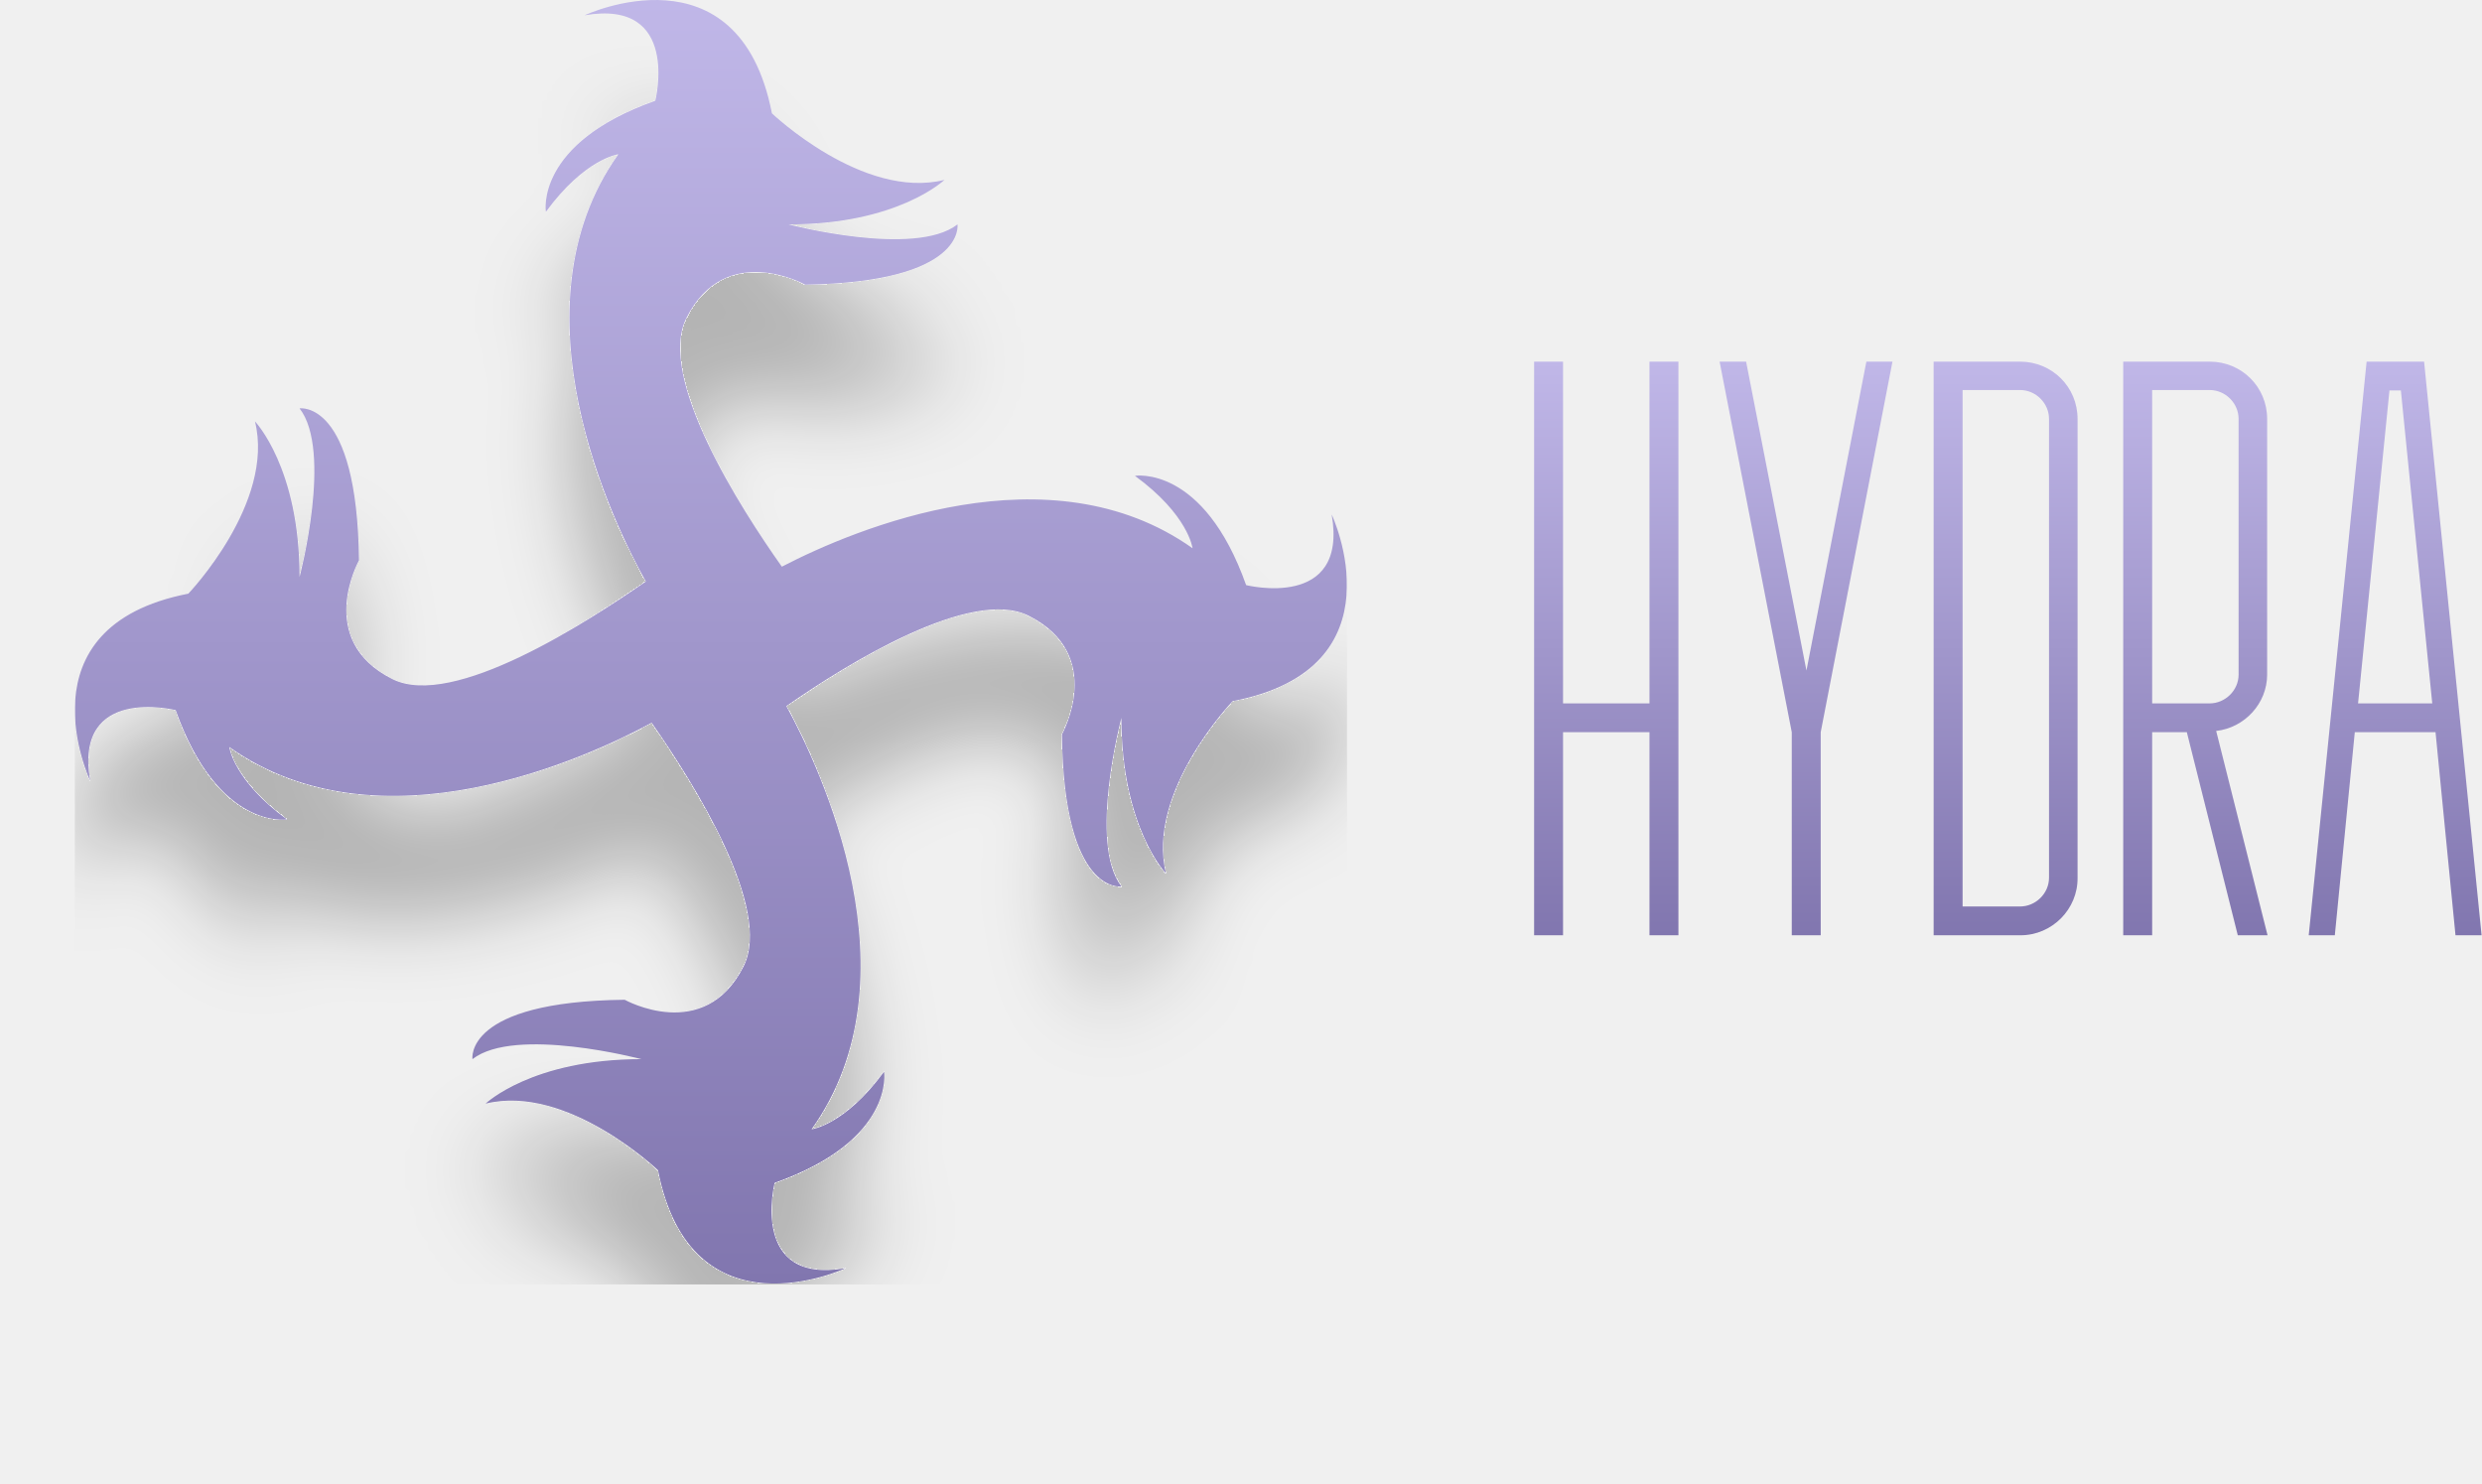
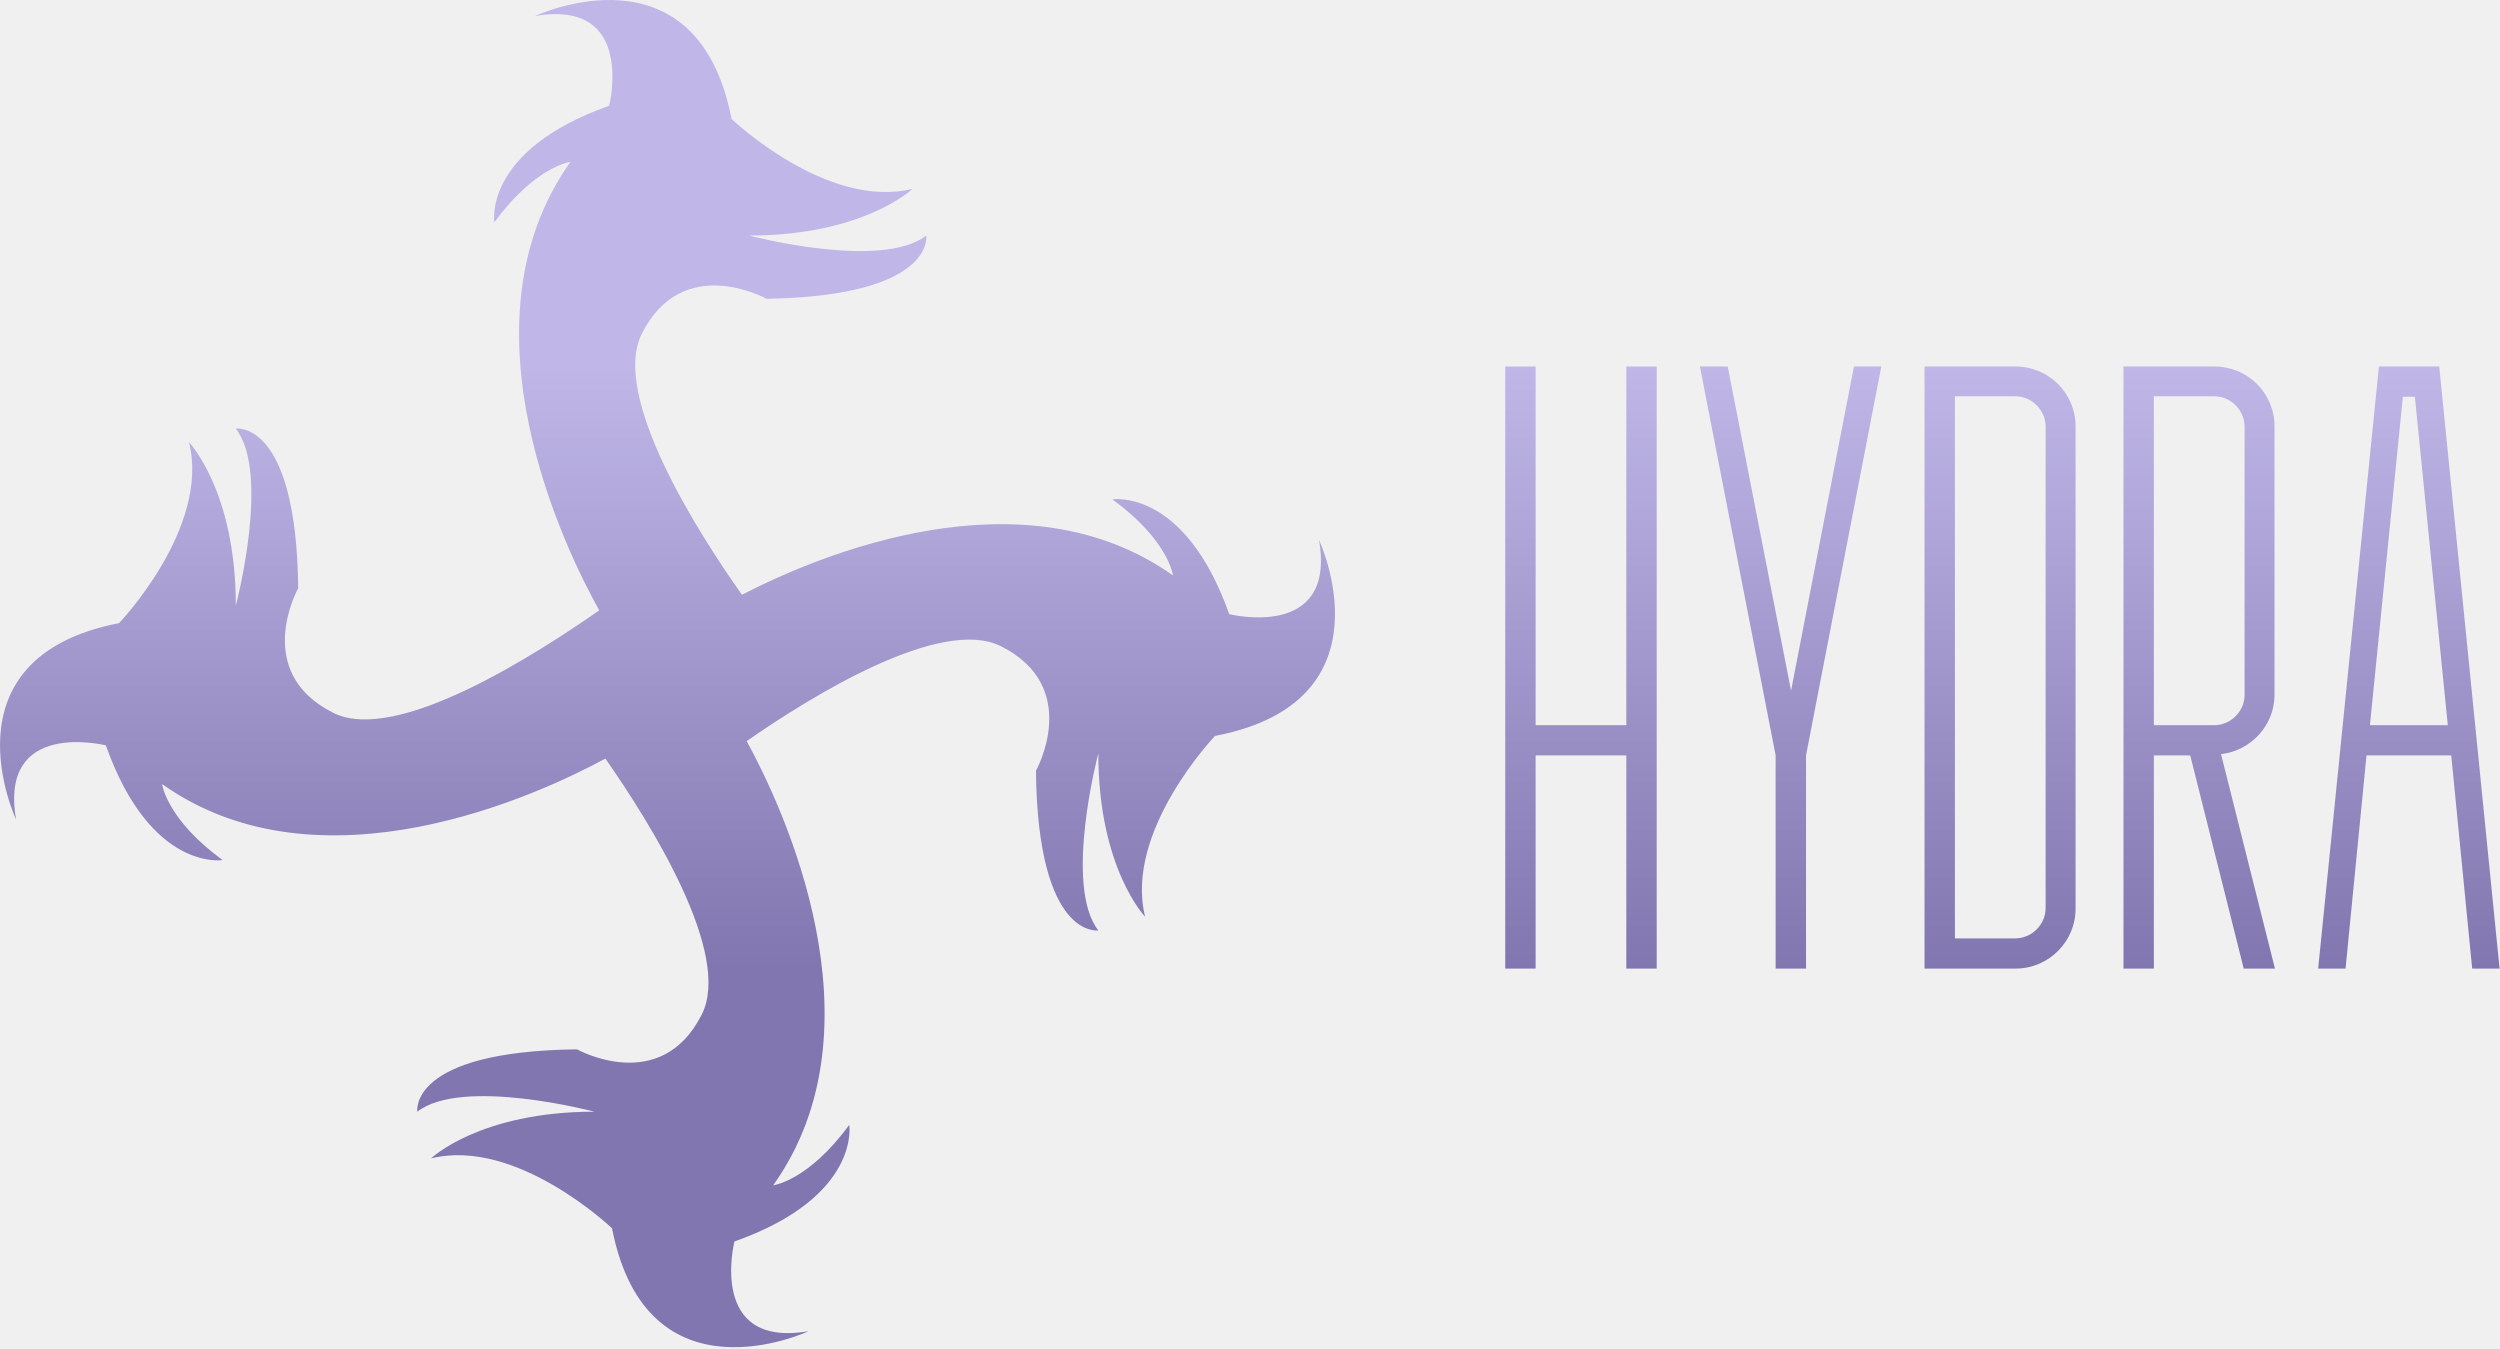
- <svg xmlns="http://www.w3.org/2000/svg" width="199" height="119" viewBox="0 0 199 119" fill="none">
-   <g clip-path="url(#clip0_104_46)" filter="url(#filter0_d_104_46)">
-     <path d="M106.772 41.258C108.108 48.976 99.912 46.92 99.912 46.92C96.482 37.255 90.994 38.156 90.994 38.156C95.291 41.294 95.616 43.963 95.616 43.963C84.17 35.848 68.608 42.376 62.687 45.441C59.365 40.753 52.649 30.258 55.032 25.498C58.173 19.259 64.564 22.829 64.564 22.829C77.49 22.613 76.768 17.996 76.768 17.996C73.338 20.665 63.228 17.996 63.228 17.996C72.002 17.996 75.721 14.426 75.721 14.426C69.186 16.049 61.892 9.088 61.892 9.088C59.221 -4.58 46.872 1.226 46.872 1.226C54.599 -0.108 52.541 8.079 52.541 8.079C42.864 11.505 43.767 16.986 43.767 16.986C46.908 12.695 49.58 12.37 49.58 12.37C40.734 24.812 49.255 42.123 51.783 46.631C47.161 49.841 36.329 56.91 31.455 54.457C25.209 51.32 28.783 44.936 28.783 44.936C28.639 32.025 24.017 32.747 24.017 32.747C26.689 36.173 24.017 46.271 24.017 46.271C24.017 37.507 20.443 33.792 20.443 33.792C22.067 40.32 15.099 47.605 15.099 47.605C1.415 50.274 7.228 62.608 7.228 62.608C5.892 54.89 14.088 56.946 14.088 56.946C17.518 66.611 23.006 65.71 23.006 65.71C18.709 62.572 18.384 59.903 18.384 59.903C30.48 68.486 47.197 60.697 52.252 57.956C55.646 62.824 61.965 72.85 59.618 77.502C56.477 83.742 50.086 80.171 50.086 80.171C37.16 80.316 37.882 84.932 37.882 84.932C41.312 82.263 51.422 84.932 51.422 84.932C42.648 84.932 38.929 88.502 38.929 88.502C45.464 86.879 52.758 93.84 52.758 93.84C55.429 107.508 67.778 101.702 67.778 101.702C60.051 103.036 62.109 94.85 62.109 94.85C71.786 91.423 70.883 85.942 70.883 85.942C67.742 90.233 65.07 90.558 65.07 90.558C73.735 78.404 65.756 61.562 63.048 56.621C67.958 53.195 77.888 47.064 82.473 49.372C88.719 52.51 85.145 58.893 85.145 58.893C85.289 71.804 89.911 71.083 89.911 71.083C87.239 67.657 89.911 57.559 89.911 57.559C89.911 66.323 93.485 70.037 93.485 70.037C91.861 63.51 98.829 56.224 98.829 56.224C112.586 53.592 106.772 41.258 106.772 41.258Z" fill="url(#paint0_linear_104_46)" />
-   </g>
-   <g clip-path="url(#clip1_104_46)">
-     <path d="M123 29H125.321V56.405H132.251V29H134.572V75H132.251V58.713H125.321V75H123V29Z" fill="url(#paint1_linear_104_46)" />
-     <path d="M151.733 29L145.98 58.713V75H143.659V58.713L137.873 29H139.998L144.836 53.772L149.641 29H151.733Z" fill="url(#paint2_linear_104_46)" />
-     <path d="M161.997 75H155.034V29H161.964C164.547 29 166.573 31.048 166.573 33.584V70.384C166.606 72.887 164.547 75 161.997 75ZM157.355 31.308V72.692H161.964C163.206 72.692 164.285 71.652 164.285 70.384V33.584C164.285 32.348 163.239 31.276 161.964 31.276H157.355V31.308Z" fill="url(#paint3_linear_104_46)" />
-     <path d="M181.806 75H179.42L175.334 58.713H172.555V75H170.234V29H177.164C179.747 29 181.773 31.048 181.773 33.584V54.097C181.773 56.405 179.975 58.355 177.687 58.615L181.806 75ZM172.555 56.405H177.164C178.406 56.405 179.485 55.365 179.485 54.097V33.584C179.485 32.348 178.439 31.276 177.164 31.276H172.555V56.405Z" fill="url(#paint4_linear_104_46)" />
-     <path d="M188.801 58.713L187.2 75H185.108L189.749 29H194.358L198.967 75H196.875L195.274 58.713H188.801ZM192.495 31.308H191.58L189.063 56.405H195.012L192.495 31.308Z" fill="url(#paint5_linear_104_46)" />
-   </g>
+ <svg xmlns="http://www.w3.org/2000/svg" width="191" height="103" viewBox="0 0 191 103" fill="none">
+   <path d="M100.773 41.258C102.108 48.976 93.912 46.92 93.912 46.92C90.482 37.255 84.994 38.156 84.994 38.156C89.291 41.294 89.616 43.963 89.616 43.963C78.17 35.848 62.608 42.376 56.687 45.441C53.365 40.753 46.649 30.258 49.032 25.498C52.174 19.259 58.564 22.829 58.564 22.829C71.49 22.613 70.768 17.996 70.768 17.996C67.338 20.665 57.228 17.996 57.228 17.996C66.002 17.996 69.721 14.426 69.721 14.426C63.186 16.049 55.892 9.088 55.892 9.088C53.221 -4.58 40.872 1.226 40.872 1.226C48.599 -0.108 46.541 8.079 46.541 8.079C36.865 11.505 37.767 16.986 37.767 16.986C40.908 12.695 43.58 12.37 43.58 12.37C34.734 24.812 43.255 42.123 45.783 46.631C41.161 49.841 30.329 56.91 25.455 54.457C19.209 51.32 22.783 44.936 22.783 44.936C22.639 32.025 18.017 32.747 18.017 32.747C20.689 36.173 18.017 46.271 18.017 46.271C18.017 37.507 14.443 33.792 14.443 33.792C16.067 40.32 9.099 47.605 9.099 47.605C-4.585 50.274 1.228 62.608 1.228 62.608C-0.108 54.89 8.088 56.946 8.088 56.946C11.518 66.611 17.006 65.71 17.006 65.71C12.71 62.572 12.385 59.903 12.385 59.903C24.48 68.486 41.197 60.697 46.252 57.956C49.646 62.824 55.965 72.85 53.618 77.502C50.477 83.742 44.086 80.171 44.086 80.171C31.16 80.316 31.882 84.932 31.882 84.932C35.312 82.263 45.422 84.932 45.422 84.932C36.648 84.932 32.929 88.502 32.929 88.502C39.464 86.879 46.758 93.84 46.758 93.84C49.429 107.508 61.778 101.702 61.778 101.702C54.051 103.036 56.109 94.85 56.109 94.85C65.786 91.423 64.883 85.942 64.883 85.942C61.742 90.233 59.07 90.558 59.07 90.558C67.735 78.404 59.756 61.562 57.048 56.621C61.958 53.195 71.888 47.064 76.473 49.372C82.719 52.51 79.145 58.893 79.145 58.893C79.289 71.804 83.911 71.083 83.911 71.083C81.239 67.657 83.911 57.559 83.911 57.559C83.911 66.323 87.486 70.037 87.486 70.037C85.861 63.51 92.829 56.224 92.829 56.224C106.586 53.592 100.773 41.258 100.773 41.258Z" fill="url(#paint0_linear_214_59)" />
+   <path d="M115 28H117.321V55.405H124.251V28H126.572V74H124.251V57.713H117.321V74H115V28Z" fill="url(#paint1_linear_214_59)" />
+   <path d="M143.733 28L137.98 57.713V74H135.659V57.713L129.873 28H131.998L136.836 52.772L141.641 28H143.733Z" fill="url(#paint2_linear_214_59)" />
+   <path d="M153.997 74H147.034V28H153.964C156.547 28 158.573 30.048 158.573 32.584V69.384C158.606 71.887 156.547 74 153.997 74ZM149.355 71.692H153.964C155.207 71.692 156.285 70.652 156.285 69.384V32.584C156.285 31.348 155.239 30.276 153.964 30.276H149.355V71.692Z" fill="url(#paint3_linear_214_59)" />
+   <path d="M173.806 74H171.42L167.334 57.713H164.555V74H162.234V28H169.164C171.747 28 173.773 30.048 173.773 32.584V53.097C173.773 55.405 171.976 57.355 169.687 57.616L173.806 74ZM164.555 55.405H169.164C170.407 55.405 171.485 54.365 171.485 53.097V32.584C171.485 31.348 170.439 30.276 169.164 30.276H164.555V55.405Z" fill="url(#paint4_linear_214_59)" />
+   <path d="M180.801 57.713L179.2 74H177.108L181.749 28H186.358L190.967 74H188.875L187.274 57.713H180.801ZM184.495 30.308H183.58L181.063 55.405H187.012L184.495 30.308Z" fill="url(#paint5_linear_214_59)" />
  <defs>
-     <filter id="filter0_d_104_46" x="0" y="0" width="114" height="119" filterUnits="userSpaceOnUse" color-interpolation-filters="sRGB">
-       <feFlood flood-opacity="0" result="BackgroundImageFix" />
-       <feColorMatrix in="SourceAlpha" type="matrix" values="0 0 0 0 0 0 0 0 0 0 0 0 0 0 0 0 0 0 127 0" result="hardAlpha" />
-       <feOffset dy="10" />
-       <feGaussianBlur stdDeviation="3" />
-       <feComposite in2="hardAlpha" operator="out" />
-       <feColorMatrix type="matrix" values="0 0 0 0 0 0 0 0 0 0 0 0 0 0 0 0 0 0 0.25 0" />
-       <feBlend mode="normal" in2="BackgroundImageFix" result="effect1_dropShadow_104_46" />
-       <feBlend mode="normal" in="SourceGraphic" in2="effect1_dropShadow_104_46" result="shape" />
-     </filter>
-     <linearGradient id="paint0_linear_104_46" x1="56.997" y1="0.001" x2="56.997" y2="102.927" gradientUnits="userSpaceOnUse">
+     <linearGradient id="paint0_linear_214_59" x1="184.037" y1="28" x2="184.037" y2="74" gradientUnits="userSpaceOnUse">
      <stop stop-color="#C0B7E8" />
      <stop offset="1" stop-color="#8176AF" />
    </linearGradient>
-     <linearGradient id="paint1_linear_104_46" x1="128.786" y1="29" x2="128.786" y2="75" gradientUnits="userSpaceOnUse">
+     <linearGradient id="paint1_linear_214_59" x1="184.037" y1="28" x2="184.037" y2="74" gradientUnits="userSpaceOnUse">
      <stop stop-color="#C0B7E8" />
      <stop offset="1" stop-color="#8176AF" />
    </linearGradient>
-     <linearGradient id="paint2_linear_104_46" x1="144.803" y1="29" x2="144.803" y2="75" gradientUnits="userSpaceOnUse">
+     <linearGradient id="paint2_linear_214_59" x1="184.037" y1="28" x2="184.037" y2="74" gradientUnits="userSpaceOnUse">
      <stop stop-color="#C0B7E8" />
      <stop offset="1" stop-color="#8176AF" />
    </linearGradient>
-     <linearGradient id="paint3_linear_104_46" x1="160.804" y1="29" x2="160.804" y2="75" gradientUnits="userSpaceOnUse">
+     <linearGradient id="paint3_linear_214_59" x1="184.037" y1="28" x2="184.037" y2="74" gradientUnits="userSpaceOnUse">
      <stop stop-color="#C0B7E8" />
      <stop offset="1" stop-color="#8176AF" />
    </linearGradient>
-     <linearGradient id="paint4_linear_104_46" x1="176.02" y1="29" x2="176.02" y2="75" gradientUnits="userSpaceOnUse">
+     <linearGradient id="paint4_linear_214_59" x1="184.037" y1="28" x2="184.037" y2="74" gradientUnits="userSpaceOnUse">
      <stop stop-color="#C0B7E8" />
      <stop offset="1" stop-color="#8176AF" />
    </linearGradient>
-     <linearGradient id="paint5_linear_104_46" x1="192.037" y1="29" x2="192.037" y2="75" gradientUnits="userSpaceOnUse">
+     <linearGradient id="paint5_linear_214_59" x1="184.037" y1="28" x2="184.037" y2="74" gradientUnits="userSpaceOnUse">
      <stop stop-color="#C0B7E8" />
      <stop offset="1" stop-color="#8176AF" />
    </linearGradient>
-     <clipPath id="clip0_104_46">
-       <rect width="102" height="103" fill="white" transform="translate(6)" />
-     </clipPath>
-     <clipPath id="clip1_104_46">
-       <rect width="76" height="46" fill="white" transform="translate(123 29)" />
-     </clipPath>
  </defs>
</svg>
